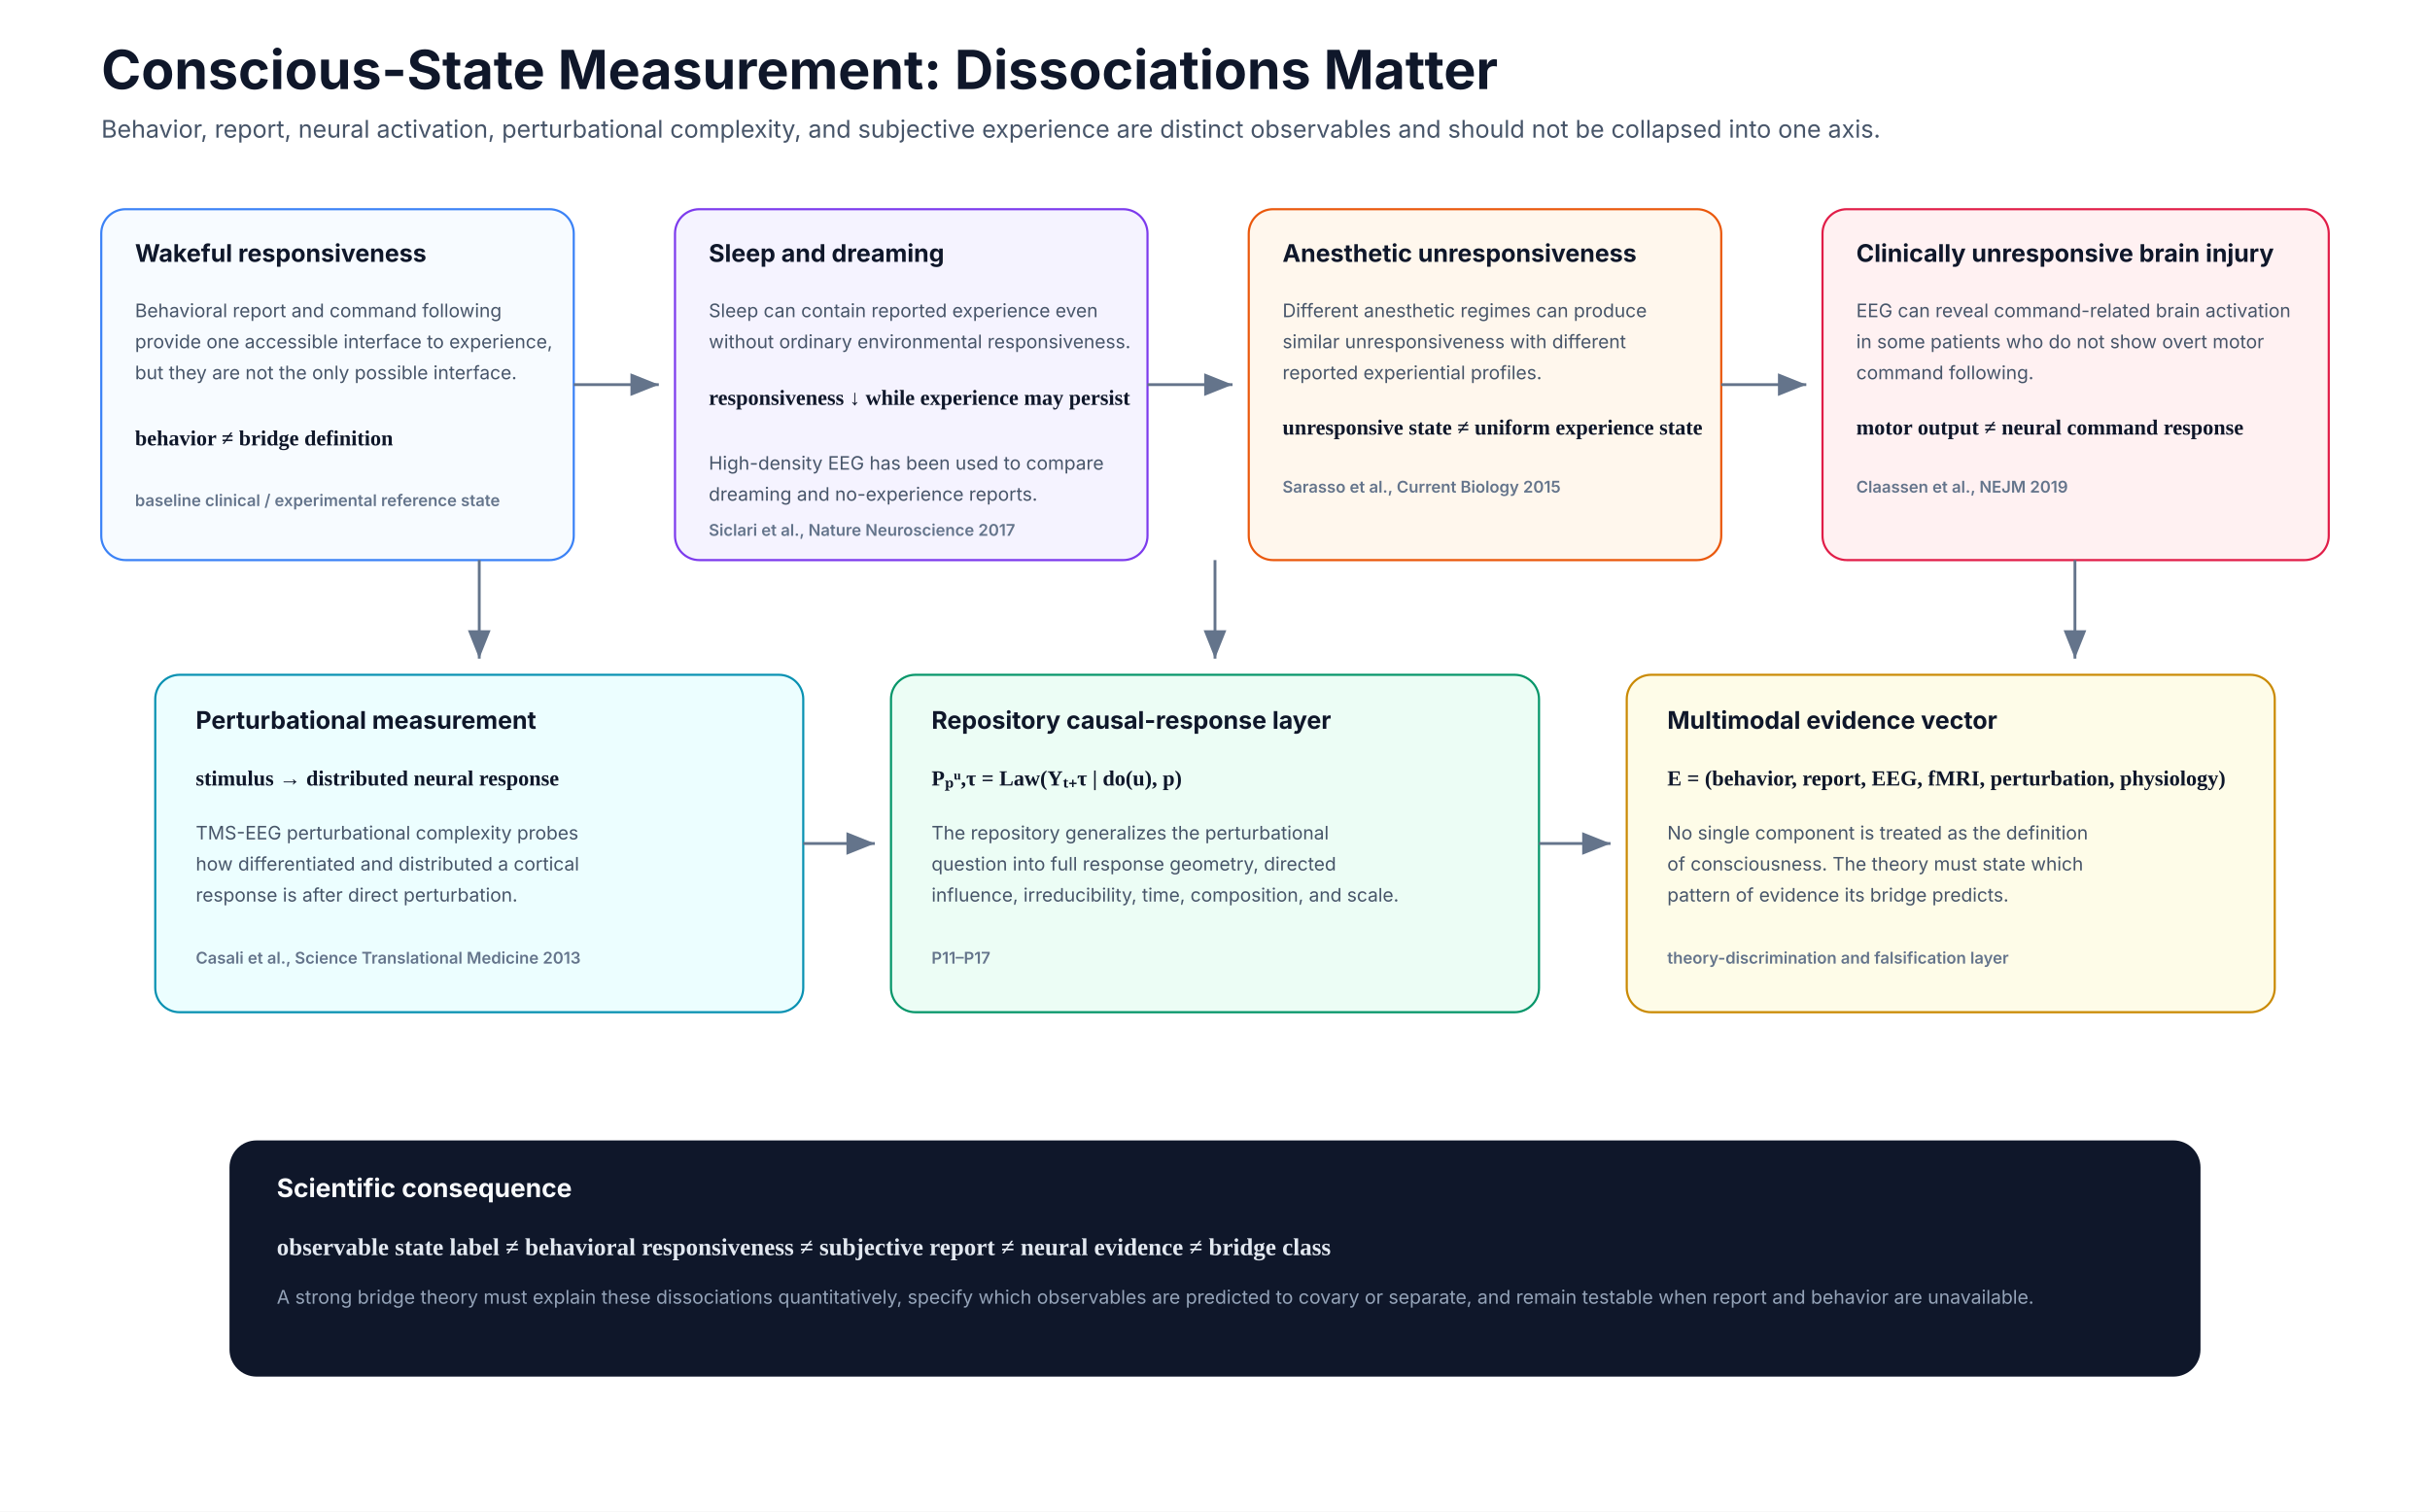
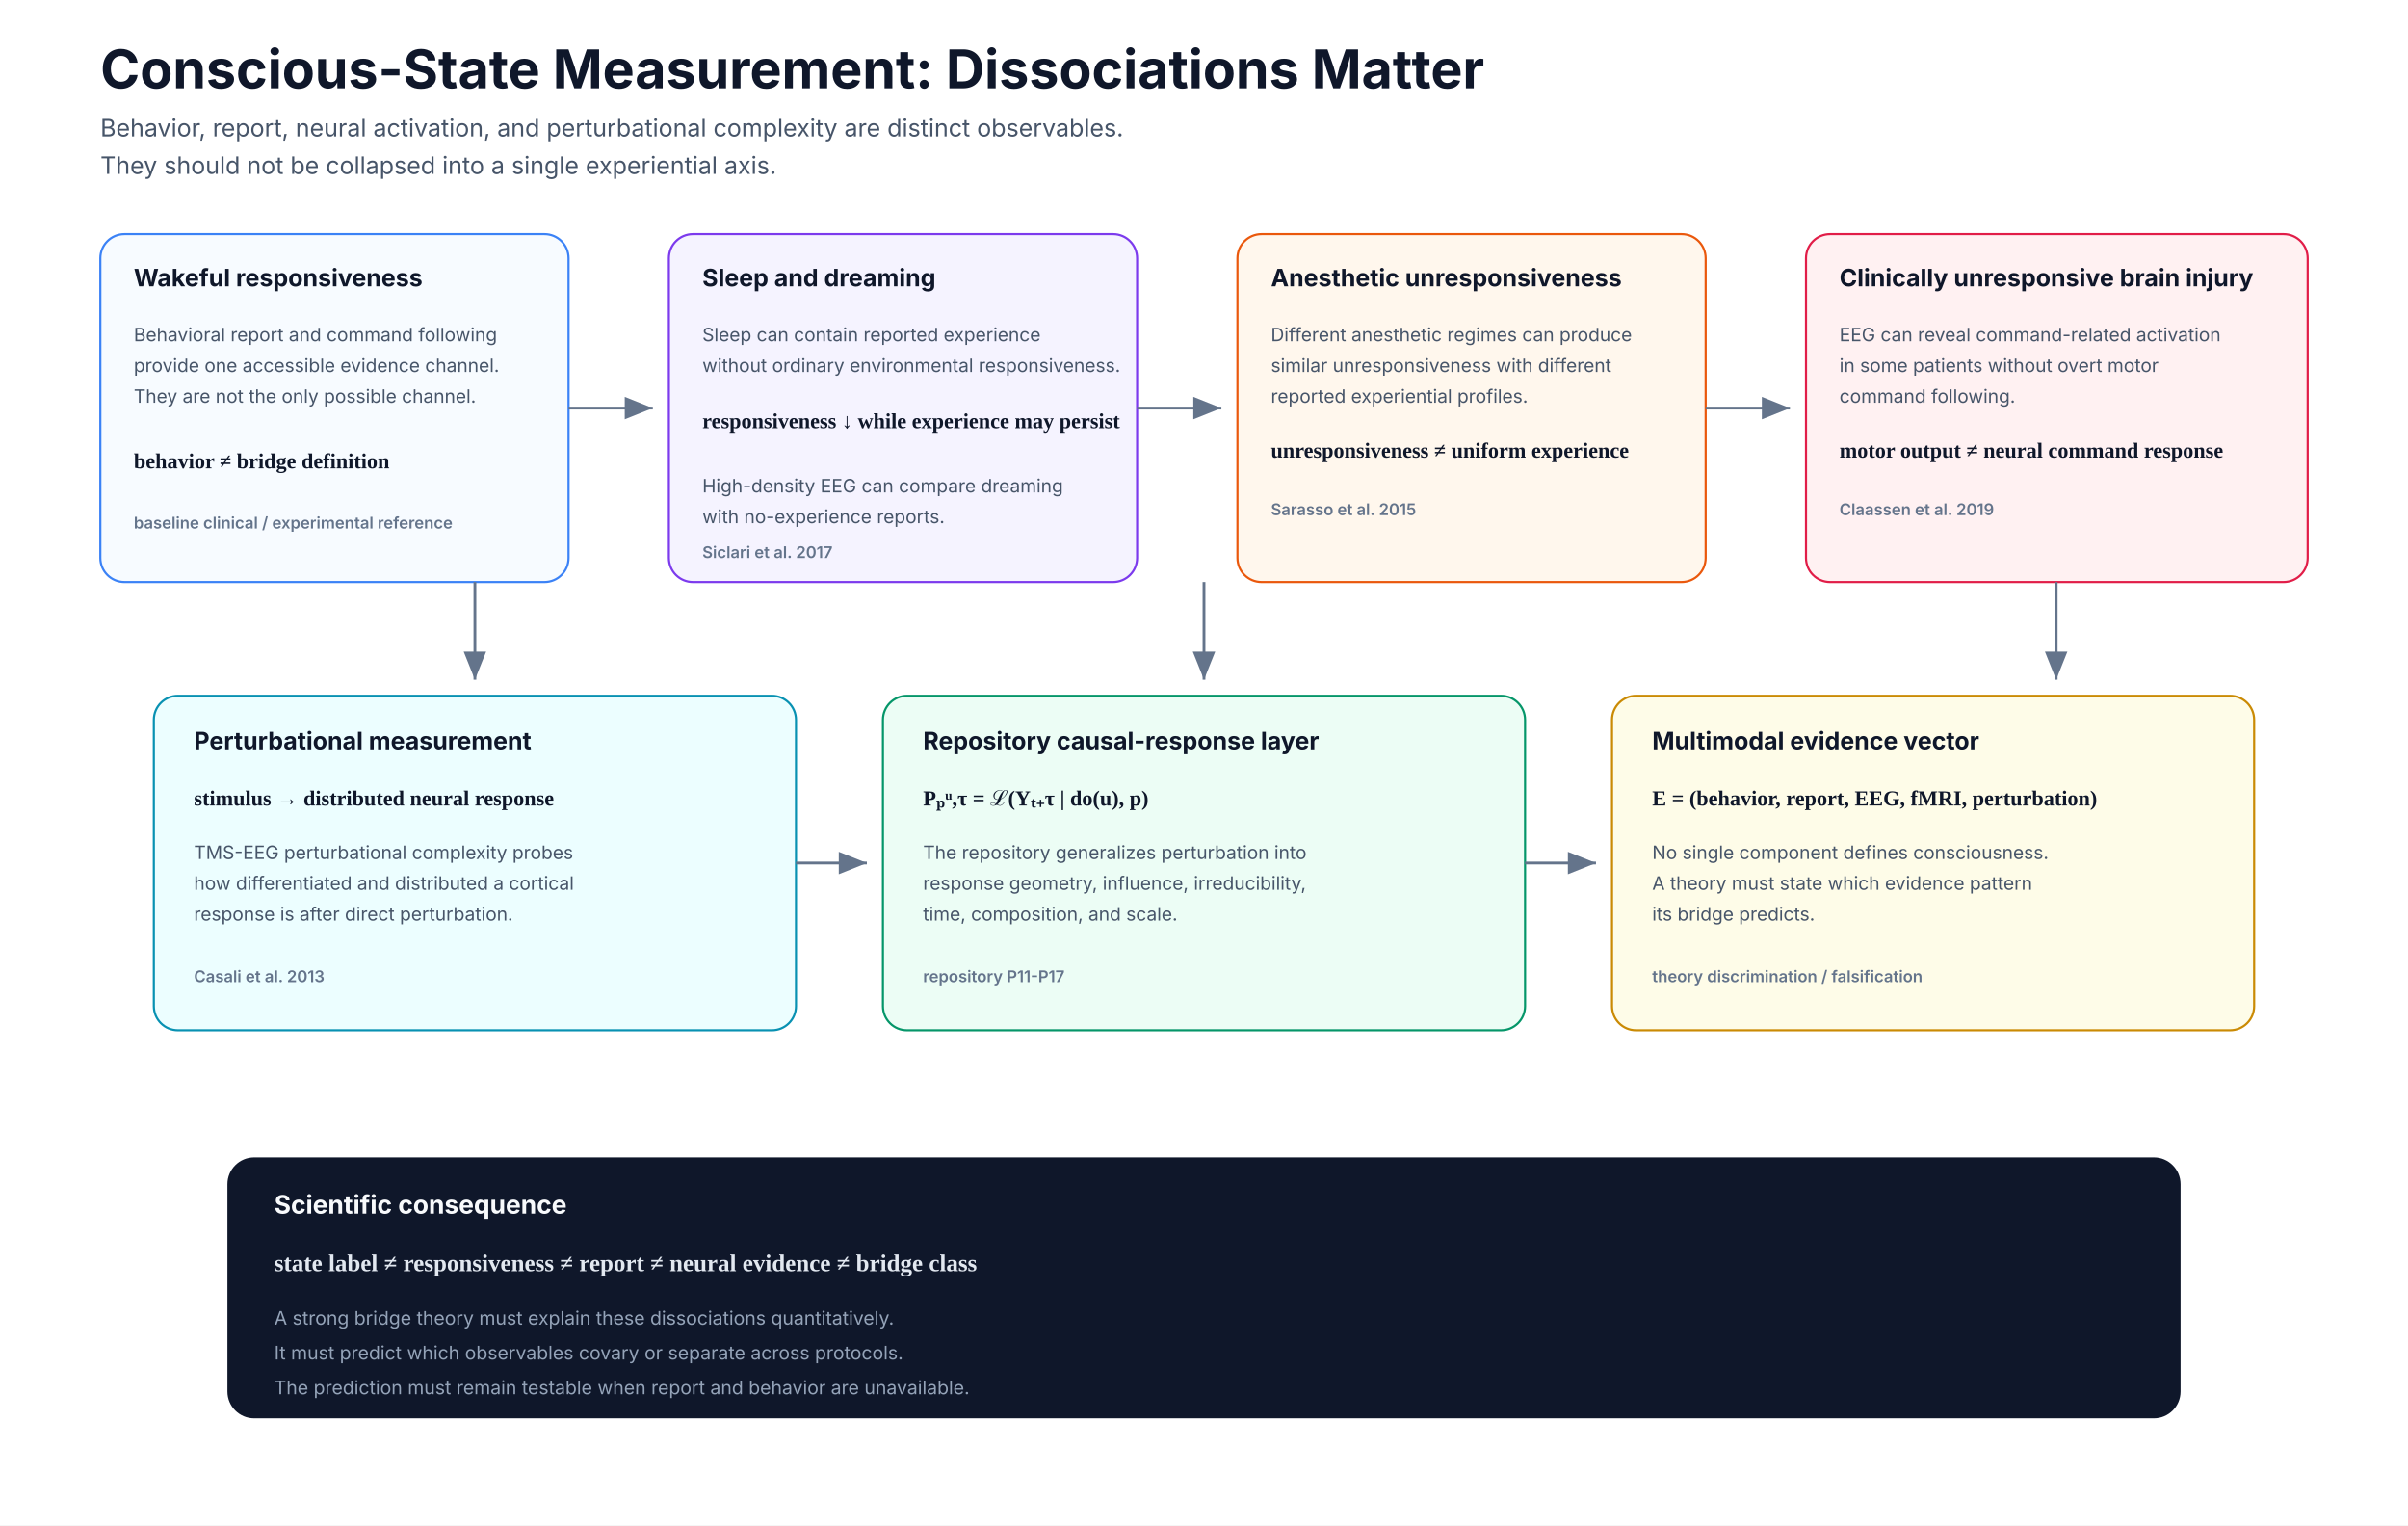
- <svg xmlns="http://www.w3.org/2000/svg" width="1800" height="1120" viewBox="0 0 1800 1120" role="img" aria-labelledby="title desc">
+ <svg xmlns="http://www.w3.org/2000/svg" width="1800" height="1140" viewBox="0 0 1800 1140" role="img" aria-labelledby="title desc">
  <defs>
    <marker id="arrow" markerWidth="12" markerHeight="12" refX="10" refY="4" orient="auto">
      <path d="M0 0 L0 8 L10 4 z" fill="#64748b" />
    </marker>
    <style>
      .title{font:700 40px Inter,Segoe UI,Arial,sans-serif;fill:#0f172a}
      .subtitle{font:400 18px Inter,Segoe UI,Arial,sans-serif;fill:#475569}
      .head{font:700 18px Inter,Segoe UI,Arial,sans-serif;fill:#0f172a}
      .body{font:400 13.8px Inter,Segoe UI,Arial,sans-serif;fill:#475569}
      .eq{font:600 16px Georgia,'Times New Roman',serif;fill:#0f172a}
      .cite{font:600 12px Inter,Segoe UI,Arial,sans-serif;fill:#64748b}
-       .tag{font:700 11px Inter,Segoe UI,Arial,sans-serif;letter-spacing:.5px}
      .arrow{stroke:#64748b;stroke-width:2.1;fill:none;marker-end:url(#arrow)}
    </style>
  </defs>
-   <rect width="1800" height="1120" fill="#ffffff" />
+   <rect width="1800" height="1140" fill="#ffffff" />
  <text x="75" y="66" class="title">Conscious-State Measurement: Dissociations Matter</text>
-   <text x="75" y="102" class="subtitle">Behavior, report, neural activation, perturbational complexity, and subjective experience are distinct observables and should not be collapsed into one axis.</text>
-   <rect x="75" y="155" width="350" height="260" rx="18" fill="#f7fbff" stroke="#3b82f6" stroke-width="1.6" />
-   <text x="100" y="194" class="head">Wakeful responsiveness</text>
-   <text x="100" y="235" class="body">Behavioral report and command following</text>
-   <text x="100" y="258" class="body">provide one accessible interface to experience,</text>
-   <text x="100" y="281" class="body">but they are not the only possible interface.</text>
-   <text x="100" y="330" class="eq">behavior ≠ bridge definition</text>
-   <text x="100" y="375" class="cite">baseline clinical / experimental reference state</text>
-   <rect x="500" y="155" width="350" height="260" rx="18" fill="#f5f3ff" stroke="#7c3aed" stroke-width="1.6" />
-   <text x="525" y="194" class="head">Sleep and dreaming</text>
-   <text x="525" y="235" class="body">Sleep can contain reported experience even</text>
-   <text x="525" y="258" class="body">without ordinary environmental responsiveness.</text>
-   <text x="525" y="300" class="eq">responsiveness ↓  while experience may persist</text>
-   <text x="525" y="348" class="body">High-density EEG has been used to compare</text>
-   <text x="525" y="371" class="body">dreaming and no-experience reports.</text>
-   <text x="525" y="397" class="cite">Siclari et al., Nature Neuroscience 2017</text>
-   <rect x="925" y="155" width="350" height="260" rx="18" fill="#fff7ed" stroke="#ea580c" stroke-width="1.6" />
-   <text x="950" y="194" class="head">Anesthetic unresponsiveness</text>
-   <text x="950" y="235" class="body">Different anesthetic regimes can produce</text>
-   <text x="950" y="258" class="body">similar unresponsiveness with different</text>
-   <text x="950" y="281" class="body">reported experiential profiles.</text>
-   <text x="950" y="322" class="eq">unresponsive state ≠ uniform experience state</text>
-   <text x="950" y="365" class="cite">Sarasso et al., Current Biology 2015</text>
-   <rect x="1350" y="155" width="375" height="260" rx="18" fill="#fff1f2" stroke="#e11d48" stroke-width="1.6" />
-   <text x="1375" y="194" class="head">Clinically unresponsive brain injury</text>
-   <text x="1375" y="235" class="body">EEG can reveal command-related brain activation</text>
-   <text x="1375" y="258" class="body">in some patients who do not show overt motor</text>
-   <text x="1375" y="281" class="body">command following.</text>
-   <text x="1375" y="322" class="eq">motor output ≠ neural command response</text>
-   <text x="1375" y="365" class="cite">Claassen et al., NEJM 2019</text>
-   <path class="arrow" d="M425 285 H488" />
-   <path class="arrow" d="M850 285 H913" />
-   <path class="arrow" d="M1275 285 H1338" />
-   <rect x="115" y="500" width="480" height="250" rx="18" fill="#ecfeff" stroke="#0891b2" stroke-width="1.6" />
-   <text x="145" y="540" class="head">Perturbational measurement</text>
-   <text x="145" y="582" class="eq">stimulus → distributed neural response</text>
-   <text x="145" y="622" class="body">TMS-EEG perturbational complexity probes</text>
-   <text x="145" y="645" class="body">how differentiated and distributed a cortical</text>
-   <text x="145" y="668" class="body">response is after direct perturbation.</text>
-   <text x="145" y="714" class="cite">Casali et al., Science Translational Medicine 2013</text>
-   <rect x="660" y="500" width="480" height="250" rx="18" fill="#ecfdf5" stroke="#059669" stroke-width="1.6" />
-   <text x="690" y="540" class="head">Repository causal-response layer</text>
-   <text x="690" y="582" class="eq">Pₚᵘ,τ = Law(Yₜ₊τ | do(u), p)</text>
-   <text x="690" y="622" class="body">The repository generalizes the perturbational</text>
-   <text x="690" y="645" class="body">question into full response geometry, directed</text>
-   <text x="690" y="668" class="body">influence, irreducibility, time, composition, and scale.</text>
-   <text x="690" y="714" class="cite">P11–P17</text>
-   <rect x="1205" y="500" width="480" height="250" rx="18" fill="#fefce8" stroke="#ca8a04" stroke-width="1.6" />
-   <text x="1235" y="540" class="head">Multimodal evidence vector</text>
-   <text x="1235" y="582" class="eq">E = (behavior, report, EEG, fMRI, perturbation, physiology)</text>
-   <text x="1235" y="622" class="body">No single component is treated as the definition</text>
-   <text x="1235" y="645" class="body">of consciousness. The theory must state which</text>
-   <text x="1235" y="668" class="body">pattern of evidence its bridge predicts.</text>
-   <text x="1235" y="714" class="cite">theory-discrimination and falsification layer</text>
-   <path class="arrow" d="M355 415 V488" />
-   <path class="arrow" d="M900 415 V488" />
-   <path class="arrow" d="M1537 415 V488" />
-   <path class="arrow" d="M595 625 H648" />
-   <path class="arrow" d="M1140 625 H1193" />
-   <rect x="170" y="845" width="1460" height="175" rx="20" fill="#0f172a" />
-   <text x="205" y="887" style="font:700 19px Inter,Segoe UI,Arial,sans-serif;fill:#f8fafc">Scientific consequence</text>
-   <text x="205" y="930" style="font:600 18px Georgia,'Times New Roman',serif;fill:#e2e8f0">observable state label  ≠  behavioral responsiveness  ≠  subjective report  ≠  neural evidence  ≠  bridge class</text>
-   <text x="205" y="966" style="font:400 14px Inter,Segoe UI,Arial,sans-serif;fill:#94a3b8">A strong bridge theory must explain these dissociations quantitatively, specify which observables are predicted to covary or separate, and remain testable when report and behavior are unavailable.</text>
+   <text x="75" y="102" class="subtitle">Behavior, report, neural activation, and perturbational complexity are distinct observables.</text>
+   <text x="75" y="130" class="subtitle">They should not be collapsed into a single experiential axis.</text>
+   <rect x="75" y="175" width="350" height="260" rx="18" fill="#f7fbff" stroke="#3b82f6" stroke-width="1.6" />
+   <text x="100" y="214" class="head">Wakeful responsiveness</text>
+   <text x="100" y="255" class="body">Behavioral report and command following</text>
+   <text x="100" y="278" class="body">provide one accessible evidence channel.</text>
+   <text x="100" y="301" class="body">They are not the only possible channel.</text>
+   <text x="100" y="350" class="eq">behavior ≠ bridge definition</text>
+   <text x="100" y="395" class="cite">baseline clinical / experimental reference</text>
+   <rect x="500" y="175" width="350" height="260" rx="18" fill="#f5f3ff" stroke="#7c3aed" stroke-width="1.6" />
+   <text x="525" y="214" class="head">Sleep and dreaming</text>
+   <text x="525" y="255" class="body">Sleep can contain reported experience</text>
+   <text x="525" y="278" class="body">without ordinary environmental responsiveness.</text>
+   <text x="525" y="320" class="eq">responsiveness ↓ while experience may persist</text>
+   <text x="525" y="368" class="body">High-density EEG can compare dreaming</text>
+   <text x="525" y="391" class="body">with no-experience reports.</text>
+   <text x="525" y="417" class="cite">Siclari et al. 2017</text>
+   <rect x="925" y="175" width="350" height="260" rx="18" fill="#fff7ed" stroke="#ea580c" stroke-width="1.6" />
+   <text x="950" y="214" class="head">Anesthetic unresponsiveness</text>
+   <text x="950" y="255" class="body">Different anesthetic regimes can produce</text>
+   <text x="950" y="278" class="body">similar unresponsiveness with different</text>
+   <text x="950" y="301" class="body">reported experiential profiles.</text>
+   <text x="950" y="342" class="eq">unresponsiveness ≠ uniform experience</text>
+   <text x="950" y="385" class="cite">Sarasso et al. 2015</text>
+   <rect x="1350" y="175" width="375" height="260" rx="18" fill="#fff1f2" stroke="#e11d48" stroke-width="1.6" />
+   <text x="1375" y="214" class="head">Clinically unresponsive brain injury</text>
+   <text x="1375" y="255" class="body">EEG can reveal command-related activation</text>
+   <text x="1375" y="278" class="body">in some patients without overt motor</text>
+   <text x="1375" y="301" class="body">command following.</text>
+   <text x="1375" y="342" class="eq">motor output ≠ neural command response</text>
+   <text x="1375" y="385" class="cite">Claassen et al. 2019</text>
+   <path class="arrow" d="M425 305 H488" />
+   <path class="arrow" d="M850 305 H913" />
+   <path class="arrow" d="M1275 305 H1338" />
+   <rect x="115" y="520" width="480" height="250" rx="18" fill="#ecfeff" stroke="#0891b2" stroke-width="1.6" />
+   <text x="145" y="560" class="head">Perturbational measurement</text>
+   <text x="145" y="602" class="eq">stimulus → distributed neural response</text>
+   <text x="145" y="642" class="body">TMS-EEG perturbational complexity probes</text>
+   <text x="145" y="665" class="body">how differentiated and distributed a cortical</text>
+   <text x="145" y="688" class="body">response is after direct perturbation.</text>
+   <text x="145" y="734" class="cite">Casali et al. 2013</text>
+   <rect x="660" y="520" width="480" height="250" rx="18" fill="#ecfdf5" stroke="#059669" stroke-width="1.6" />
+   <text x="690" y="560" class="head">Repository causal-response layer</text>
+   <text x="690" y="602" class="eq">Pₚᵘ,τ = ℒ(Yₜ₊τ | do(u), p)</text>
+   <text x="690" y="642" class="body">The repository generalizes perturbation into</text>
+   <text x="690" y="665" class="body">response geometry, influence, irreducibility,</text>
+   <text x="690" y="688" class="body">time, composition, and scale.</text>
+   <text x="690" y="734" class="cite">repository P11-P17</text>
+   <rect x="1205" y="520" width="480" height="250" rx="18" fill="#fefce8" stroke="#ca8a04" stroke-width="1.6" />
+   <text x="1235" y="560" class="head">Multimodal evidence vector</text>
+   <text x="1235" y="602" class="eq">E = (behavior, report, EEG, fMRI, perturbation)</text>
+   <text x="1235" y="642" class="body">No single component defines consciousness.</text>
+   <text x="1235" y="665" class="body">A theory must state which evidence pattern</text>
+   <text x="1235" y="688" class="body">its bridge predicts.</text>
+   <text x="1235" y="734" class="cite">theory discrimination / falsification</text>
+   <path class="arrow" d="M355 435 V508" />
+   <path class="arrow" d="M900 435 V508" />
+   <path class="arrow" d="M1537 435 V508" />
+   <path class="arrow" d="M595 645 H648" />
+   <path class="arrow" d="M1140 645 H1193" />
+   <rect x="170" y="865" width="1460" height="195" rx="20" fill="#0f172a" />
+   <text x="205" y="907" style="font:700 19px Inter,Segoe UI,Arial,sans-serif;fill:#f8fafc">Scientific consequence</text>
+   <text x="205" y="950" style="font:600 18px Georgia,'Times New Roman',serif;fill:#e2e8f0">state label ≠ responsiveness ≠ report ≠ neural evidence ≠ bridge class</text>
+   <text x="205" y="990" style="font:400 14px Inter,Segoe UI,Arial,sans-serif;fill:#94a3b8">A strong bridge theory must explain these dissociations quantitatively.</text>
+   <text x="205" y="1016" style="font:400 14px Inter,Segoe UI,Arial,sans-serif;fill:#94a3b8">It must predict which observables covary or separate across protocols.</text>
+   <text x="205" y="1042" style="font:400 14px Inter,Segoe UI,Arial,sans-serif;fill:#94a3b8">The prediction must remain testable when report and behavior are unavailable.</text>
</svg>
